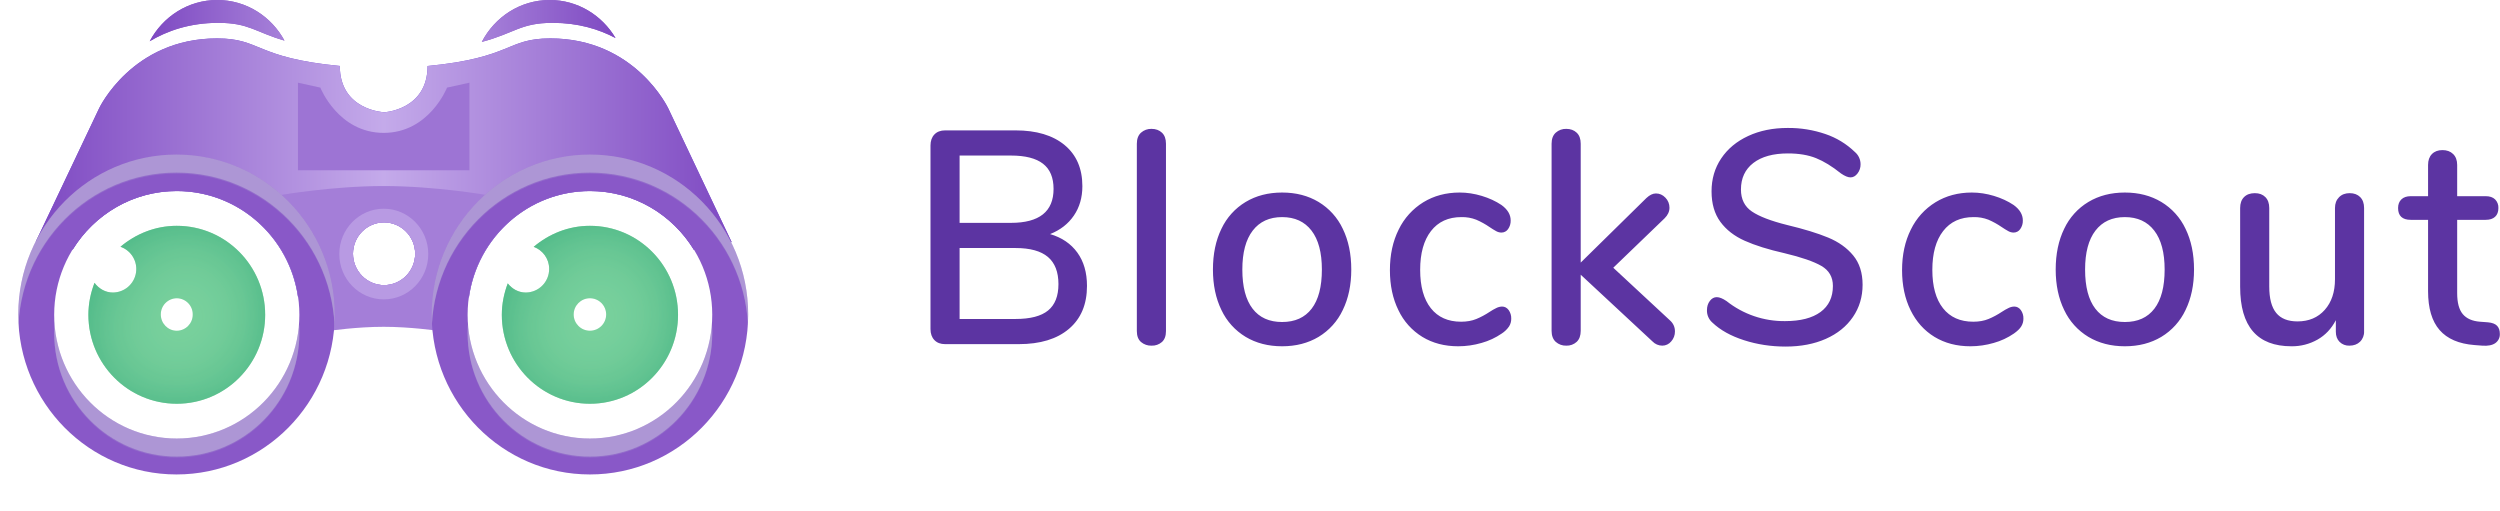
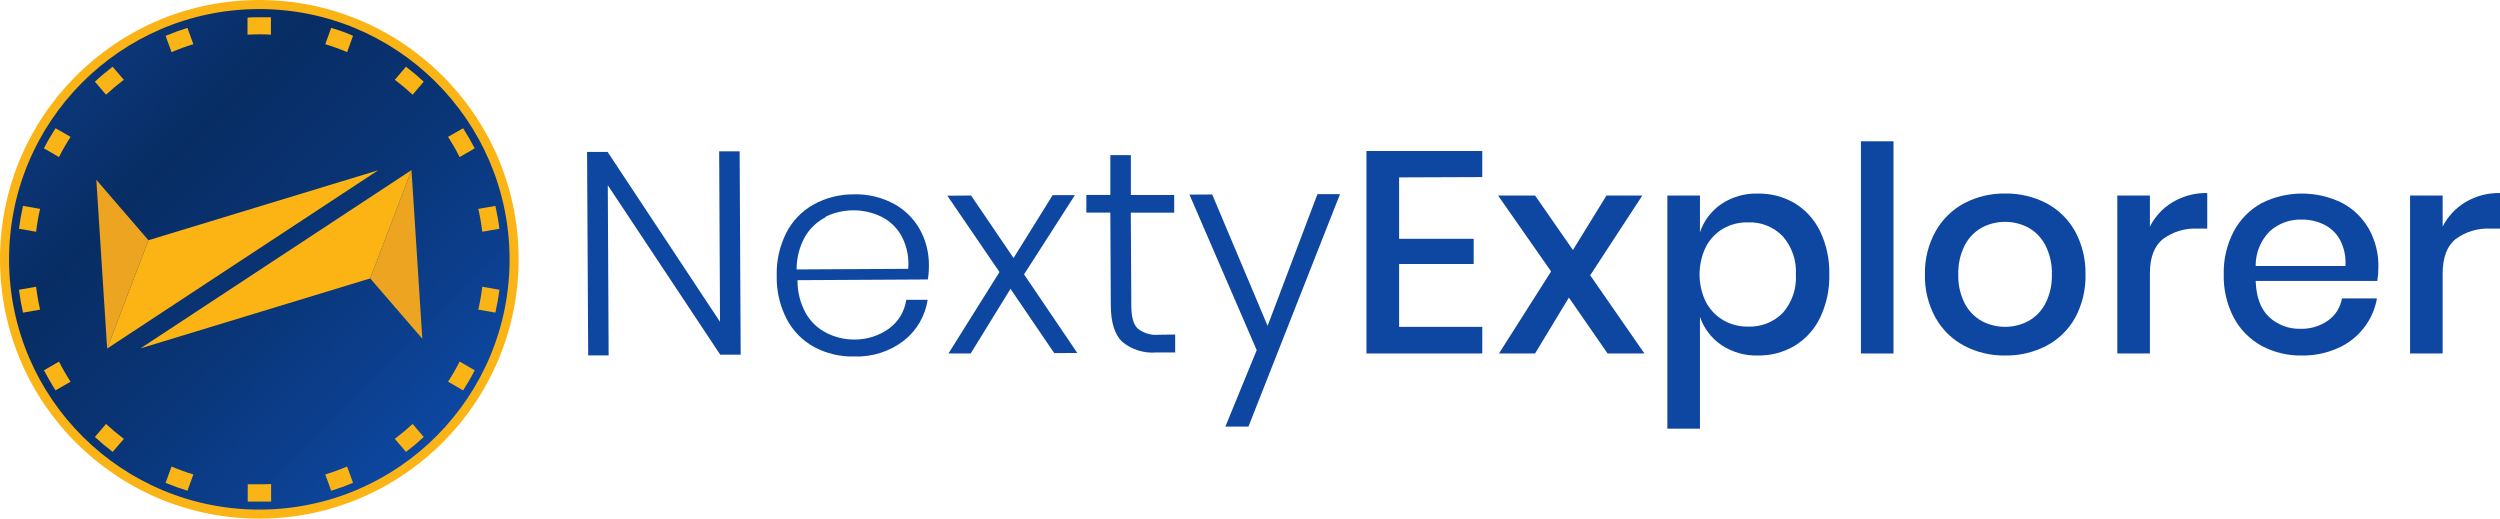
- <svg xmlns="http://www.w3.org/2000/svg" height="28" width="137">
-   <linearGradient id="a" x1="0%" y1="0%" y2="0%">
-     <stop offset="0" stop-color="#7e49c2" />
-     <stop offset=".5" stop-color="#c4aaea" />
-     <stop offset="1" stop-color="#7e49c2" />
-   </linearGradient>
-   <filter id="b">
-     <feOffset dy="1" in="SourceAlpha" />
-     <feGaussianBlur result="blurOut" />
-     <feFlood flood-color="#f6f6f6" result="floodOut" />
-     <feComposite in="floodOut" in2="blurOut" operator="out" result="compOut" />
-     <feComposite in="compOut" in2="SourceAlpha" operator="in" />
-     <feComponentTransfer>
-       <feFuncA slope=".25" type="linear" />
-     </feComponentTransfer>
-     <feBlend in2="SourceGraphic" />
-   </filter>
-   <filter id="c">
-     <feOffset in="SourceAlpha" />
-     <feGaussianBlur result="blurOut" stdDeviation="2.236" />
-     <feFlood flood-color="#35b080" result="floodOut" />
-     <feComposite in="floodOut" in2="blurOut" operator="out" result="compOut" />
-     <feComposite in="compOut" in2="SourceAlpha" operator="in" />
-     <feComponentTransfer>
-       <feFuncA type="linear" />
-     </feComponentTransfer>
-     <feBlend in2="SourceGraphic" />
-   </filter>
-   <filter id="d">
-     <feOffset dy="1" in="SourceAlpha" />
-     <feGaussianBlur result="blurOut" />
-     <feFlood flood-color="#f6f6f6" result="floodOut" />
-     <feComposite in="floodOut" in2="blurOut" operator="out" result="compOut" />
-     <feComposite in="compOut" in2="SourceAlpha" operator="in" />
-     <feComponentTransfer>
-       <feFuncA slope=".25" type="linear" />
-     </feComponentTransfer>
-     <feBlend in2="SourceGraphic" />
-   </filter>
-   <filter id="e">
-     <feOffset in="SourceAlpha" />
-     <feGaussianBlur result="blurOut" stdDeviation="2.236" />
-     <feFlood flood-color="#35b080" result="floodOut" />
-     <feComposite in="floodOut" in2="blurOut" operator="out" result="compOut" />
-     <feComposite in="compOut" in2="SourceAlpha" operator="in" />
-     <feComponentTransfer>
-       <feFuncA type="linear" />
-     </feComponentTransfer>
-     <feBlend in2="SourceGraphic" />
-   </filter>
-   <path d="m30.285 1.252c-1.758 0-2.069.563-3.882 1.045.706-1.36 2.099-2.297 3.722-2.297 1.539 0 2.871.842 3.608 2.086-.913-.485-2.05-.834-3.448-.834zm-22.081 1.008c.712-1.339 2.093-2.26 3.702-2.26 1.595 0 2.967.906 3.684 2.226-1.596-.464-1.952-.974-3.626-.974-1.562 0-2.798.435-3.76 1.008z" fill="#8957c8" fill-rule="evenodd" />
-   <path d="m30.285 1.252c-1.758 0-2.069.563-3.882 1.045.706-1.36 2.099-2.297 3.722-2.297 1.539 0 2.871.842 3.608 2.086-.913-.485-2.05-.834-3.448-.834zm-22.081 1.008c.712-1.339 2.093-2.26 3.702-2.26 1.595 0 2.967.906 3.684 2.226-1.596-.464-1.952-.974-3.626-.974-1.562 0-2.798.435-3.76 1.008z" fill="url(#a)" />
-   <path d="m38.029 13.695c-1.181-1.933-3.289-3.226-5.701-3.226-3.376 0-6.161 2.527-6.627 5.812l-4.674.98v-.027l-4.702-.984c-.48-3.27-3.264-5.781-6.638-5.781-2.405 0-4.51 1.28-5.697 3.199l-2.029-.425 3.472-7.309s1.804-3.83 6.462-3.83c2.416 0 2.076 1.063 6.728 1.51 0 2.421 2.404 2.535 2.404 2.535v.008s2.403-.115 2.403-2.54c4.653-.448 4.312-1.513 6.729-1.513 4.658 0 6.462 3.836 6.462 3.836l3.471 7.323zm-16.982-1.508c-.941 0-1.703.77-1.703 1.719s.762 1.719 1.703 1.719c.94 0 1.703-.77 1.703-1.719s-.763-1.719-1.703-1.719z" fill="#704ad5" fill-rule="evenodd" />
-   <path d="m38.029 13.695c-1.181-1.933-3.289-3.226-5.701-3.226-3.376 0-6.161 2.527-6.627 5.812l-4.674.98v-.027l-4.702-.984c-.48-3.27-3.264-5.781-6.638-5.781-2.405 0-4.51 1.28-5.697 3.199l-2.029-.425 3.472-7.309s1.804-3.83 6.462-3.83c2.416 0 2.076 1.063 6.728 1.51 0 2.421 2.404 2.535 2.404 2.535v.008s2.403-.115 2.403-2.54c4.653-.448 4.312-1.513 6.729-1.513 4.658 0 6.462 3.836 6.462 3.836l3.471 7.323zm-16.982-1.508c-.941 0-1.703.77-1.703 1.719s.762 1.719 1.703 1.719c.94 0 1.703-.77 1.703-1.719s-.763-1.719-1.703-1.719z" fill="url(#a)" />
-   <g fill-rule="evenodd">
-     <path d="m23.964 18.124s-1.477-.215-2.937-.215c-1.477 0-2.938.215-2.938.215l-2.67-7.443s2.8-.486 5.608-.486c2.799 0 5.607.486 5.607.486zm-2.917-5.937c-.941 0-1.703.77-1.703 1.719s.762 1.719 1.703 1.719c.94 0 1.703-.77 1.703-1.719s-.763-1.719-1.703-1.719z" fill="#a47ed8" />
-     <path d="m21.031 16.406c-1.346 0-2.437-1.112-2.437-2.484s1.091-2.484 2.437-2.484 2.438 1.112 2.438 2.484-1.092 2.484-2.438 2.484zm.016-4.219c-.941 0-1.703.77-1.703 1.719s.762 1.719 1.703 1.719c.94 0 1.703-.77 1.703-1.719s-.763-1.719-1.703-1.719z" fill="#b89ae3" />
-     <path d="m16.327 4.531v4.801h9.399v-4.801l-1.228.27s-.976 2.481-3.471 2.481c-2.496 0-3.472-2.481-3.472-2.481z" fill="#9d74d4" />
-     <path d="m32.328 26c-4.789 0-8.672-3.925-8.672-8.766s3.883-8.765 8.672-8.765 8.672 3.924 8.672 8.765-3.883 8.766-8.672 8.766zm0-15.531c-3.702 0-6.703 3.036-6.703 6.781s3.001 6.781 6.703 6.781 6.703-3.036 6.703-6.781-3.001-6.781-6.703-6.781z" fill="#8958c8" filter="url(#b)" />
-     <path d="m32.328 22.125c-2.666 0-4.828-2.183-4.828-4.875 0-.608.124-1.184.325-1.721.235.299.581.502.987.502a1.29 1.29 0 0 0 1.282-1.297c0-.56-.356-1.027-.848-1.208.838-.708 1.904-1.151 3.082-1.151 2.667 0 4.828 2.183 4.828 4.875s-2.161 4.875-4.828 4.875zm0-5.781a.89.89 0 1 0 -.001 1.78.89.89 0 0 0 .001-1.78z" fill="#80d6a1" filter="url(#c)" />
-     <path d="m9.672 26c-4.789 0-8.672-3.925-8.672-8.766s3.883-8.765 8.672-8.765 8.672 3.924 8.672 8.765-3.883 8.766-8.672 8.766zm.015-15.531c-3.71 0-6.718 3.036-6.718 6.781s3.008 6.781 6.718 6.781c3.711 0 6.719-3.036 6.719-6.781s-3.008-6.781-6.719-6.781z" fill="#8958c8" filter="url(#d)" />
-     <path d="m9.687 22.125c-2.675 0-4.843-2.183-4.843-4.875 0-.619.126-1.207.335-1.752.234.316.589.533 1.008.533a1.29 1.29 0 0 0 .414-2.509c.84-.706 1.907-1.147 3.086-1.147 2.676 0 4.844 2.183 4.844 4.875s-2.168 4.875-4.844 4.875zm0-5.781a.882.882 0 0 0 -.875.89c0 .492.392.891.875.891a.883.883 0 0 0 .875-.891.882.882 0 0 0 -.875-.89z" fill="#80d6a1" filter="url(#e)" />
-     <path d="m136.217 12.047h-1.564v4.021c0 .521.103.903.308 1.146.206.244.519.383.94.416l.442.033c.232.022.398.086.498.191.1.106.15.252.15.44a.584.584 0 0 1 -.245.507c-.163.117-.403.164-.719.141l-.426-.033c-.853-.066-1.49-.34-1.911-.822s-.632-1.194-.632-2.135v-3.905h-.948c-.463 0-.695-.216-.695-.648 0-.2.061-.357.182-.474.121-.116.292-.174.513-.174h.948v-1.712c0-.254.071-.454.213-.598s.334-.216.577-.216c.242 0 .437.072.584.216.148.144.221.344.221.598v1.712h1.564c.221 0 .392.058.513.174a.628.628 0 0 1 .182.474c0 .21-.061.371-.182.482s-.292.166-.513.166zm-7.471 6.895a.723.723 0 0 1 -.537-.207c-.137-.139-.205-.324-.205-.557v-.631c-.242.465-.576.82-1.003 1.063a2.825 2.825 0 0 1 -1.429.366c-1.875 0-2.812-1.086-2.812-3.257v-4.32c0-.255.071-.454.213-.598.143-.144.34-.216.593-.216.242 0 .434.072.576.216s.213.343.213.598v4.303c0 .654.127 1.136.38 1.446.252.31.642.465 1.168.465.621 0 1.119-.21 1.493-.631s.561-.981.561-1.678v-3.905c0-.244.073-.44.221-.59.147-.15.342-.224.584-.224s.434.072.577.216c.142.144.213.343.213.598v6.763a.753.753 0 0 1 -.221.564c-.148.144-.343.216-.585.216zm-10.306-.481c-.574.343-1.239.515-1.998.515-.758 0-1.424-.172-1.998-.515a3.406 3.406 0 0 1 -1.326-1.471c-.311-.637-.466-1.376-.466-2.218 0-.853.155-1.598.466-2.235a3.397 3.397 0 0 1 1.326-1.47c.574-.344 1.24-.516 1.998-.516.759 0 1.424.172 1.998.516a3.406 3.406 0 0 1 1.327 1.47c.311.637.466 1.382.466 2.235 0 .842-.155 1.581-.466 2.218a3.414 3.414 0 0 1 -1.327 1.471zm-.387-5.824c-.379-.493-.916-.74-1.611-.74s-1.232.247-1.611.74-.568 1.204-.568 2.135c0 .942.187 1.656.56 2.143.374.488.914.731 1.619.731.706 0 1.245-.243 1.619-.731.374-.487.561-1.201.561-2.143 0-.931-.189-1.642-.569-2.135zm-9.918 4.993c.316 0 .594-.05.837-.15.242-.099.489-.232.742-.399a2.94 2.94 0 0 1 .348-.199.744.744 0 0 1 .316-.083c.147 0 .268.064.363.191a.77.77 0 0 1 .142.474c0 .155-.04.296-.119.423-.078.128-.213.258-.402.391a3.697 3.697 0 0 1 -1.106.515 4.577 4.577 0 0 1 -1.279.183c-.748 0-1.403-.172-1.967-.515-.563-.344-1-.831-1.311-1.463-.31-.631-.466-1.362-.466-2.193 0-.842.161-1.584.482-2.226a3.587 3.587 0 0 1 1.351-1.496c.579-.354 1.242-.532 1.99-.532.4 0 .803.061 1.208.183s.766.288 1.082.499c.337.244.505.526.505.847a.77.77 0 0 1 -.142.474.436.436 0 0 1 -.363.191.6.6 0 0 1 -.284-.075 4.299 4.299 0 0 1 -.364-.224 4.29 4.29 0 0 0 -.734-.407 2.12 2.12 0 0 0 -.814-.142c-.716 0-1.271.255-1.666.765-.395.509-.592 1.218-.592 2.127 0 .908.195 1.609.584 2.101.39.493.943.74 1.659.74zm-10.204-5.301c.927.222 1.677.452 2.251.69s1.032.565 1.374.98c.342.416.514.95.514 1.604 0 .664-.177 1.254-.53 1.769-.352.515-.847.914-1.484 1.197-.637.282-1.372.423-2.204.423-.8 0-1.561-.116-2.282-.349-.721-.232-1.298-.553-1.729-.963a.867.867 0 0 1 -.3-.682c0-.199.052-.368.157-.506.106-.139.232-.208.38-.208.147 0 .326.072.537.216a5.07 5.07 0 0 0 3.206 1.097c.842 0 1.49-.167 1.943-.499.452-.332.679-.808.679-1.429 0-.487-.211-.853-.632-1.097-.421-.243-1.095-.476-2.022-.697-.884-.2-1.611-.427-2.179-.682-.569-.254-1.014-.6-1.335-1.038s-.482-.994-.482-1.67.176-1.277.529-1.803.845-.936 1.477-1.229c.632-.294 1.353-.441 2.164-.441a6.2 6.2 0 0 1 2.069.333 4.298 4.298 0 0 1 1.611.98.88.88 0 0 1 .316.681.794.794 0 0 1 -.166.499c-.11.144-.239.216-.387.216-.137 0-.31-.072-.521-.216-.484-.388-.94-.668-1.366-.839-.427-.172-.94-.258-1.54-.258-.811 0-1.443.175-1.896.523-.452.349-.679.834-.679 1.454 0 .532.2.934.6 1.205.401.272 1.043.518 1.927.739zm-6.839 6.613a.747.747 0 0 1 -.537-.232l-3.932-3.656v3.074c0 .266-.074.468-.222.607a.798.798 0 0 1 -.568.207.829.829 0 0 1 -.577-.207c-.152-.139-.229-.341-.229-.607v-10.252c0-.266.077-.468.229-.606a.825.825 0 0 1 .577-.208c.231 0 .421.069.568.208.148.138.222.34.222.606v6.514l3.601-3.539c.179-.167.352-.25.521-.25.2 0 .374.078.521.233a.771.771 0 0 1 .221.548c0 .211-.089.405-.268.582l-2.812 2.708 3.096 2.875c.19.166.284.371.284.615a.8.8 0 0 1 -.205.548.632.632 0 0 1 -.49.232zm-11.024-1.312c.316 0 .595-.05.837-.15.242-.099.49-.232.742-.399a2.94 2.94 0 0 1 .348-.199.748.748 0 0 1 .316-.083c.147 0 .268.064.363.191a.77.77 0 0 1 .142.474.784.784 0 0 1 -.118.423 1.422 1.422 0 0 1 -.403.391 3.697 3.697 0 0 1 -1.106.515 4.572 4.572 0 0 1 -1.279.183c-.748 0-1.403-.172-1.966-.515a3.444 3.444 0 0 1 -1.311-1.463c-.311-.631-.466-1.362-.466-2.193 0-.842.16-1.584.481-2.226a3.6 3.6 0 0 1 1.351-1.496c.579-.354 1.242-.532 1.99-.532.4 0 .803.061 1.208.183.406.122.766.288 1.082.499.337.244.506.526.506.847a.777.777 0 0 1 -.142.474.436.436 0 0 1 -.364.191.603.603 0 0 1 -.284-.075 4.153 4.153 0 0 1 -.363-.224 4.295 4.295 0 0 0 -.735-.407 2.112 2.112 0 0 0 -.813-.142c-.716 0-1.272.255-1.667.765-.394.509-.592 1.218-.592 2.127 0 .908.195 1.609.585 2.101.389.493.942.74 1.658.74zm-7.81.831c-.574.343-1.24.515-1.998.515-.759 0-1.425-.172-1.998-.515a3.408 3.408 0 0 1 -1.327-1.471c-.311-.637-.466-1.376-.466-2.218 0-.853.155-1.598.466-2.235a3.4 3.4 0 0 1 1.327-1.47c.573-.344 1.239-.516 1.998-.516.758 0 1.424.172 1.998.516a3.404 3.404 0 0 1 1.326 1.47c.311.637.466 1.382.466 2.235 0 .842-.155 1.581-.466 2.218a3.412 3.412 0 0 1 -1.326 1.471zm-.387-5.824c-.379-.493-.916-.74-1.611-.74s-1.232.247-1.611.74-.569 1.204-.569 2.135c0 .942.187 1.656.561 2.143.373.488.913.731 1.619.731.705 0 1.245-.243 1.619-.731.373-.487.56-1.201.56-2.143 0-.931-.189-1.642-.568-2.135zm-8.766 6.305a.847.847 0 0 1 -.577-.199c-.152-.133-.229-.332-.229-.598v-10.269c0-.266.077-.468.229-.606a.825.825 0 0 1 .577-.208c.231 0 .421.069.568.208.148.138.222.34.222.606v10.269c0 .266-.074.465-.222.598a.815.815 0 0 1 -.568.199zm-3.538-3.273c0 1.008-.329 1.792-.987 2.351-.658.56-1.577.839-2.756.839h-4.028c-.253 0-.45-.074-.592-.224-.142-.149-.213-.351-.213-.606v-10.053c0-.255.071-.457.213-.606.142-.15.339-.225.592-.225h3.854c1.147 0 2.045.269 2.693.806.647.538.971 1.288.971 2.252 0 .62-.155 1.157-.466 1.611-.31.455-.745.792-1.303 1.014.642.188 1.14.526 1.493 1.013.353.488.529 1.097.529 1.828zm-1.832-5.317c0-.62-.192-1.08-.577-1.379-.384-.299-.971-.449-1.761-.449h-2.811v3.689h2.811c1.558 0 2.338-.62 2.338-1.861zm-.308 3.73c-.385-.326-.977-.49-1.777-.49h-3.064v3.888h3.064c.811 0 1.406-.155 1.785-.465s.568-.792.568-1.446c0-.664-.192-1.16-.576-1.487z" fill="#5c34a2" />
+ <svg xmlns="http://www.w3.org/2000/svg" viewBox="0 0 383.6 79.58">
+   <defs>
+     <style>.cls-1{fill:#0d47a1;}.cls-2{fill:#fab416;}.cls-3{fill:url(#linear-gradient);}.cls-4{fill:#eda420;}.cls-5{fill:#fcb415;}</style>
+     <linearGradient id="linear-gradient" x1="12.4" y1="9.05" x2="66.68" y2="63.33" gradientTransform="translate(0.06 3.8) rotate(-0.3)" gradientUnits="userSpaceOnUse">
+       <stop offset="0" stop-color="#0b3677" />
+       <stop offset="0.23" stop-color="#082d64" />
+       <stop offset="0.49" stop-color="#093372" />
+       <stop offset="0.77" stop-color="#0b3d89" />
+       <stop offset="1" stop-color="#0d47a1" />
+     </linearGradient>
+   </defs>
+   <g id="Layer_2" data-name="Layer 2">
+     <g id="Layer_1-2" data-name="Layer 1">
+       <path class="cls-1" d="M113.65,54.42l-3.14,0-17.25-26,.13,26.11-3.14,0-.17-31.22h3.15l17.25,26.07-.13-26.16,3.14,0Z" />
+       <path class="cls-1" d="M136.42,50.41A6.65,6.65,0,0,0,139.06,46l3.28,0a9.88,9.88,0,0,1-3.65,6.27,11.82,11.82,0,0,1-7.61,2.43,12.37,12.37,0,0,1-6.15-1.45,10.4,10.4,0,0,1-4.21-4.28,13.74,13.74,0,0,1-1.54-6.62,13.8,13.8,0,0,1,1.47-6.63,10.37,10.37,0,0,1,4.17-4.33A12.54,12.54,0,0,1,131,29.82a12.22,12.22,0,0,1,6.15,1.45,10.09,10.09,0,0,1,4,3.95,11.12,11.12,0,0,1,1.38,5.4,13.13,13.13,0,0,1-.16,2.26l-20,.11a10.22,10.22,0,0,0,1.29,5.11,7.58,7.58,0,0,0,3.19,3,9.28,9.28,0,0,0,4.21,1A9,9,0,0,0,136.42,50.41Zm-9.75-17.07a7.73,7.73,0,0,0-3.16,3,10.26,10.26,0,0,0-1.28,5l17.12-.09a8.93,8.93,0,0,0-1-5,7.16,7.16,0,0,0-3.12-3,9.82,9.82,0,0,0-8.55,0Z" />
+       <path class="cls-1" d="M161.76,54.18l-6.71-9.86-6.11,9.92-3.41,0,7.83-12.5-8-11.71L149,30l6.52,9.59,6-9.65,3.41,0L157.13,42.1l8.17,12.06Z" />
+       <path class="cls-1" d="M180.32,51.33v2.75h-2.88a7.26,7.26,0,0,1-5.24-1.63q-1.74-1.65-1.76-5.6l-.07-14.23-3.68,0,0-2.71,3.68,0,0-6.11,3.15,0,0,6.12,6.65,0,0,2.71-6.66,0,.08,14.28c0,1.71.32,2.89,1,3.52a4.5,4.5,0,0,0,3.28.93Z" />
+       <path class="cls-1" d="M186,29.84,194.5,50l7.65-20.21,3.46,0L191.56,65.46l-3.54,0,4.81-11.73L182.51,29.86Z" />
+       <path class="cls-1" d="M214.68,27.22v9.42h11.44v3.87H214.68v9.64h12.76v4.09H209.67V23.17h17.77v4Z" />
+       <path class="cls-1" d="M246.67,54.24l-5.94-8.58-5.19,8.58H230l8-12.59L229.86,30h5.68l5.81,8.36L246.5,30H252l-8,12.24,8.32,12Z" />
+       <path class="cls-1" d="M275.38,31.18a10.28,10.28,0,0,1,3.9,4.31,14.6,14.6,0,0,1,1.41,6.61,14.67,14.67,0,0,1-1.41,6.64,10.22,10.22,0,0,1-3.9,4.31,10.7,10.7,0,0,1-5.65,1.5,9.61,9.61,0,0,1-5.63-1.63,8.53,8.53,0,0,1-3.26-4.31V65.77h-5V30h5v5.64a8.55,8.55,0,0,1,3.26-4.32,9.61,9.61,0,0,1,5.63-1.62A10.79,10.79,0,0,1,275.38,31.18Zm-11,3.9a7.09,7.09,0,0,0-2.64,2.81,9.73,9.73,0,0,0,0,8.43,7.1,7.1,0,0,0,2.64,2.79,7.32,7.32,0,0,0,3.79,1A7.06,7.06,0,0,0,273.56,48a8.18,8.18,0,0,0,2-5.87,8.22,8.22,0,0,0-2-5.86,7,7,0,0,0-5.37-2.15A7.32,7.32,0,0,0,264.4,35.08Z" />
+       <path class="cls-1" d="M290.54,21.68V54.24h-5V21.68Z" />
+       <path class="cls-1" d="M314,31.18a10.86,10.86,0,0,1,4.4,4.31A13.33,13.33,0,0,1,320,42.1a13.39,13.39,0,0,1-1.58,6.64,10.8,10.8,0,0,1-4.4,4.31,13.28,13.28,0,0,1-6.34,1.5,13.1,13.1,0,0,1-6.31-1.5,10.85,10.85,0,0,1-4.4-4.33,13.14,13.14,0,0,1-1.61-6.62A13,13,0,0,1,297,35.49a10.93,10.93,0,0,1,4.4-4.31,13.21,13.21,0,0,1,6.31-1.49A13.39,13.39,0,0,1,314,31.18Zm-9.9,3.74a6.47,6.47,0,0,0-2.62,2.71,9.26,9.26,0,0,0-1,4.47,9.22,9.22,0,0,0,1,4.48,6.48,6.48,0,0,0,2.62,2.69,7.64,7.64,0,0,0,7.12,0,6.48,6.48,0,0,0,2.62-2.69,9.22,9.22,0,0,0,1-4.48,9.26,9.26,0,0,0-1-4.47,6.47,6.47,0,0,0-2.62-2.71,7.64,7.64,0,0,0-7.12,0Z" />
+       <path class="cls-1" d="M333.4,31a10,10,0,0,1,5.28-1.38v5.46h-1.5a8.21,8.21,0,0,0-5.3,1.6c-1.34,1.07-2,2.84-2,5.3V54.24h-5V30h5v4.76A9.33,9.33,0,0,1,333.4,31Z" />
+       <path class="cls-1" d="M364.77,43.11H346.11q.13,3.73,2.07,5.54a6.77,6.77,0,0,0,4.79,1.8,7,7,0,0,0,4.25-1.27,5.24,5.24,0,0,0,2.13-3.39h5.37a10.27,10.27,0,0,1-6,7.63,13.06,13.06,0,0,1-5.5,1.13,12.61,12.61,0,0,1-6.22-1.5,10.63,10.63,0,0,1-4.25-4.31,13.6,13.6,0,0,1-1.54-6.64,13.54,13.54,0,0,1,1.54-6.61A10.69,10.69,0,0,1,347,31.18a13.83,13.83,0,0,1,12.45,0,10.22,10.22,0,0,1,4.09,4.05A11.53,11.53,0,0,1,364.94,41,12.45,12.45,0,0,1,364.77,43.11Zm-5.7-6.27a5.61,5.61,0,0,0-2.47-2.38,7.62,7.62,0,0,0-3.41-.77,7,7,0,0,0-4.92,1.8,7.41,7.41,0,0,0-2.16,5.33h13.77A7.43,7.43,0,0,0,359.07,36.84Z" />
+       <path class="cls-1" d="M378.32,31a10,10,0,0,1,5.28-1.38v5.46h-1.5a8.23,8.23,0,0,0-5.3,1.6q-2,1.61-2,5.3V54.24h-5V30h5v4.76A9.33,9.33,0,0,1,378.32,31Z" />
+       <path class="cls-2" d="M40,79.58a39.79,39.79,0,1,1,39.58-40A39.84,39.84,0,0,1,40,79.58" />
+       <path class="cls-3" d="M39.59,1.39a38.4,38.4,0,1,0,38.6,38.2,38.45,38.45,0,0,0-38.6-38.2" />
+       <polygon class="cls-4" points="63.14 26.1 64.8 51.98 56.8 42.72 63.14 26.1" />
+       <polygon class="cls-5" points="56.8 42.72 21.56 53.45 63.14 26.1 56.8 42.72" />
+       <polygon class="cls-4" points="16.44 53.48 14.78 27.59 22.78 36.86 16.44 53.48" />
+       <polygon class="cls-5" points="22.78 36.86 58.02 26.13 16.44 53.48 22.78 36.86" />
+       <path class="cls-2" d="M29.67,6.78l-.91-2.5A35.19,35.19,0,0,0,25.41,5.5L26.32,8A32.65,32.65,0,0,1,29.67,6.78Z" />
+       <path class="cls-2" d="M39.79,5.27c.6,0,1.19,0,1.78.05V2.65c-.65,0-1.31,0-2,0s-1.06,0-1.59.05V5.32C38.6,5.29,39.19,5.27,39.79,5.27Z" />
+       <path class="cls-2" d="M19,12.24l-1.72-2c-.94.72-1.85,1.48-2.72,2.29l1.71,2A35.18,35.18,0,0,1,19,12.24Z" />
+       <path class="cls-2" d="M10.83,21,8.52,19.68c-.64,1-1.23,2-1.78,3.08L9.05,24.1A33.86,33.86,0,0,1,10.83,21Z" />
+       <path class="cls-2" d="M70.53,24.1l2.31-1.34c-.55-1.05-1.14-2.08-1.78-3.08L68.75,21A33.86,33.86,0,0,1,70.53,24.1Z" />
+       <path class="cls-2" d="M53.26,8l.91-2.51C53.08,5,52,4.63,50.82,4.28l-.91,2.5A32.65,32.65,0,0,1,53.26,8Z" />
+       <path class="cls-2" d="M6.15,32.05l-2.62-.46c-.26,1.15-.47,2.32-.62,3.51l2.63.46A33.85,33.85,0,0,1,6.15,32.05Z" />
+       <path class="cls-2" d="M74,35.56l2.63-.46c-.15-1.19-.36-2.36-.62-3.51l-2.62.46A33.85,33.85,0,0,1,74,35.56Z" />
+       <path class="cls-2" d="M63.31,14.53l1.71-2c-.87-.8-1.78-1.57-2.73-2.29l-1.71,2A35.18,35.18,0,0,1,63.31,14.53Z" />
+       <path class="cls-2" d="M16.27,65.05l-1.71,2c.87.8,1.78,1.57,2.73,2.29l1.71-2A35.18,35.18,0,0,1,16.27,65.05Z" />
+       <path class="cls-2" d="M60.58,67.34l1.72,2c.94-.72,1.85-1.48,2.72-2.29l-1.71-2A35.18,35.18,0,0,1,60.58,67.34Z" />
+       <path class="cls-2" d="M68.75,58.57l2.31,1.33c.64-1,1.23-2,1.78-3.08l-2.31-1.34A33.86,33.86,0,0,1,68.75,58.57Z" />
+       <path class="cls-2" d="M5.54,44l-2.63.46c.15,1.19.36,2.36.62,3.51l2.62-.46A33.85,33.85,0,0,1,5.54,44Z" />
+       <path class="cls-2" d="M49.91,72.8l.91,2.5a35.19,35.19,0,0,0,3.35-1.22l-.91-2.5A32.65,32.65,0,0,1,49.91,72.8Z" />
+       <path class="cls-2" d="M74,44a33.85,33.85,0,0,1-.61,3.51l2.62.46c.26-1.15.47-2.32.62-3.51Z" />
+       <path class="cls-2" d="M9.05,55.48,6.74,56.82c.55,1,1.14,2.08,1.78,3.08l2.31-1.33A33.86,33.86,0,0,1,9.05,55.48Z" />
+       <path class="cls-2" d="M26.32,71.58l-.91,2.51c1.09.45,2.21.86,3.35,1.21l.91-2.5A32.65,32.65,0,0,1,26.32,71.58Z" />
+       <path class="cls-2" d="M39.79,74.31c-.6,0-1.19,0-1.78,0v2.66c.65,0,1.31,0,2,0s1.06,0,1.59,0V74.27C41,74.3,40.39,74.31,39.79,74.31Z" />
+     </g>
  </g>
</svg>
